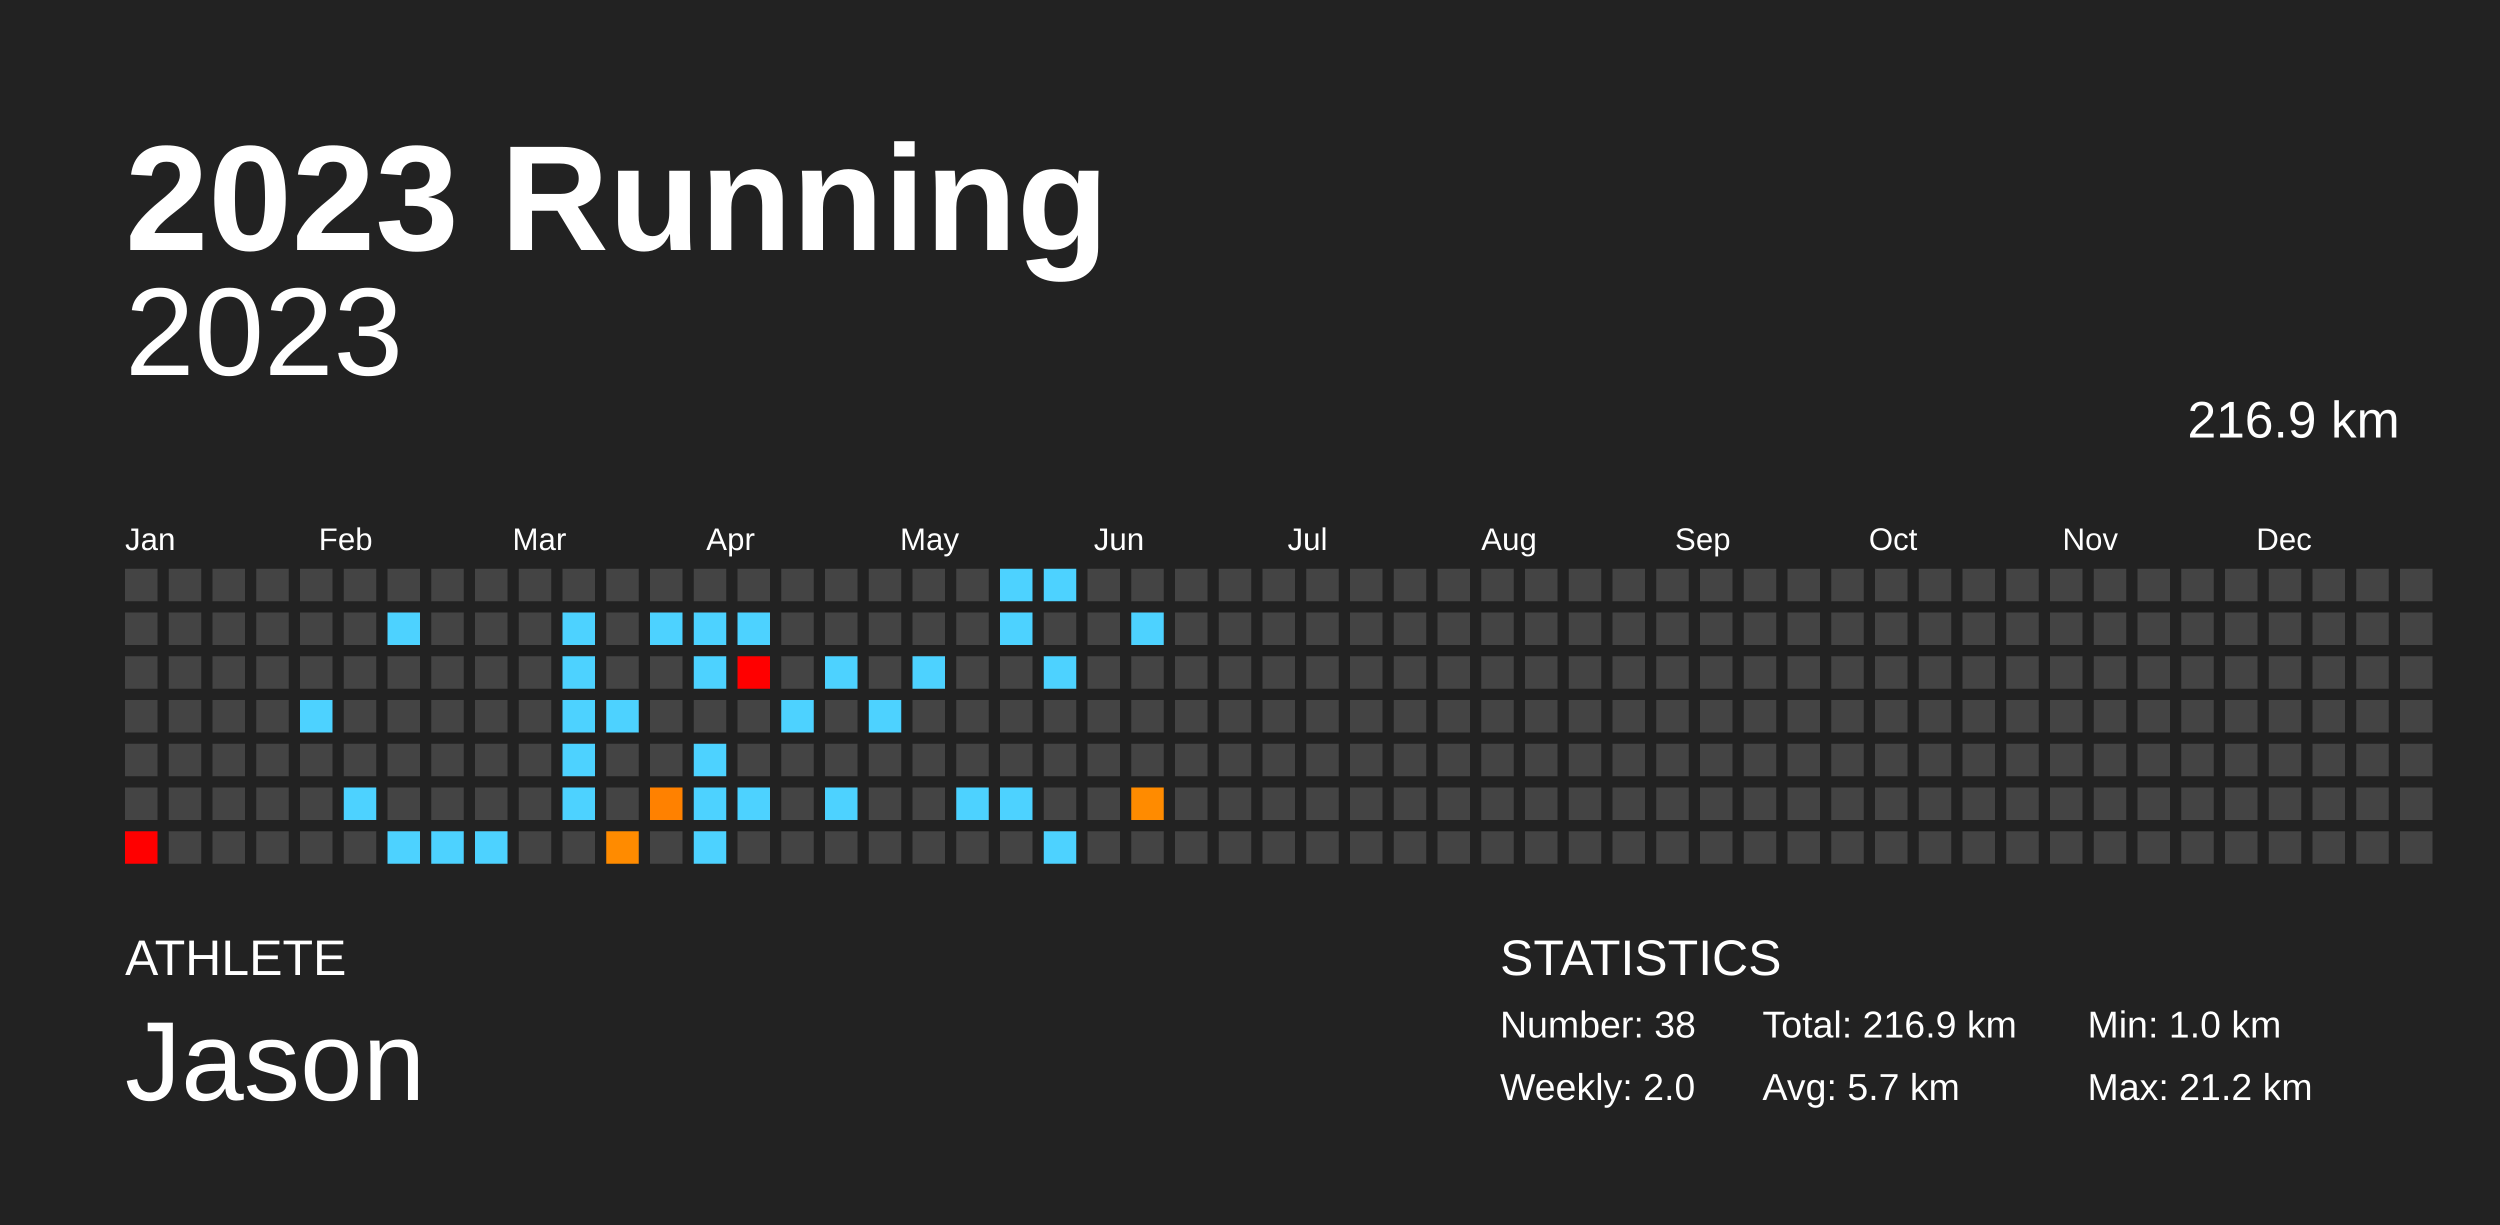
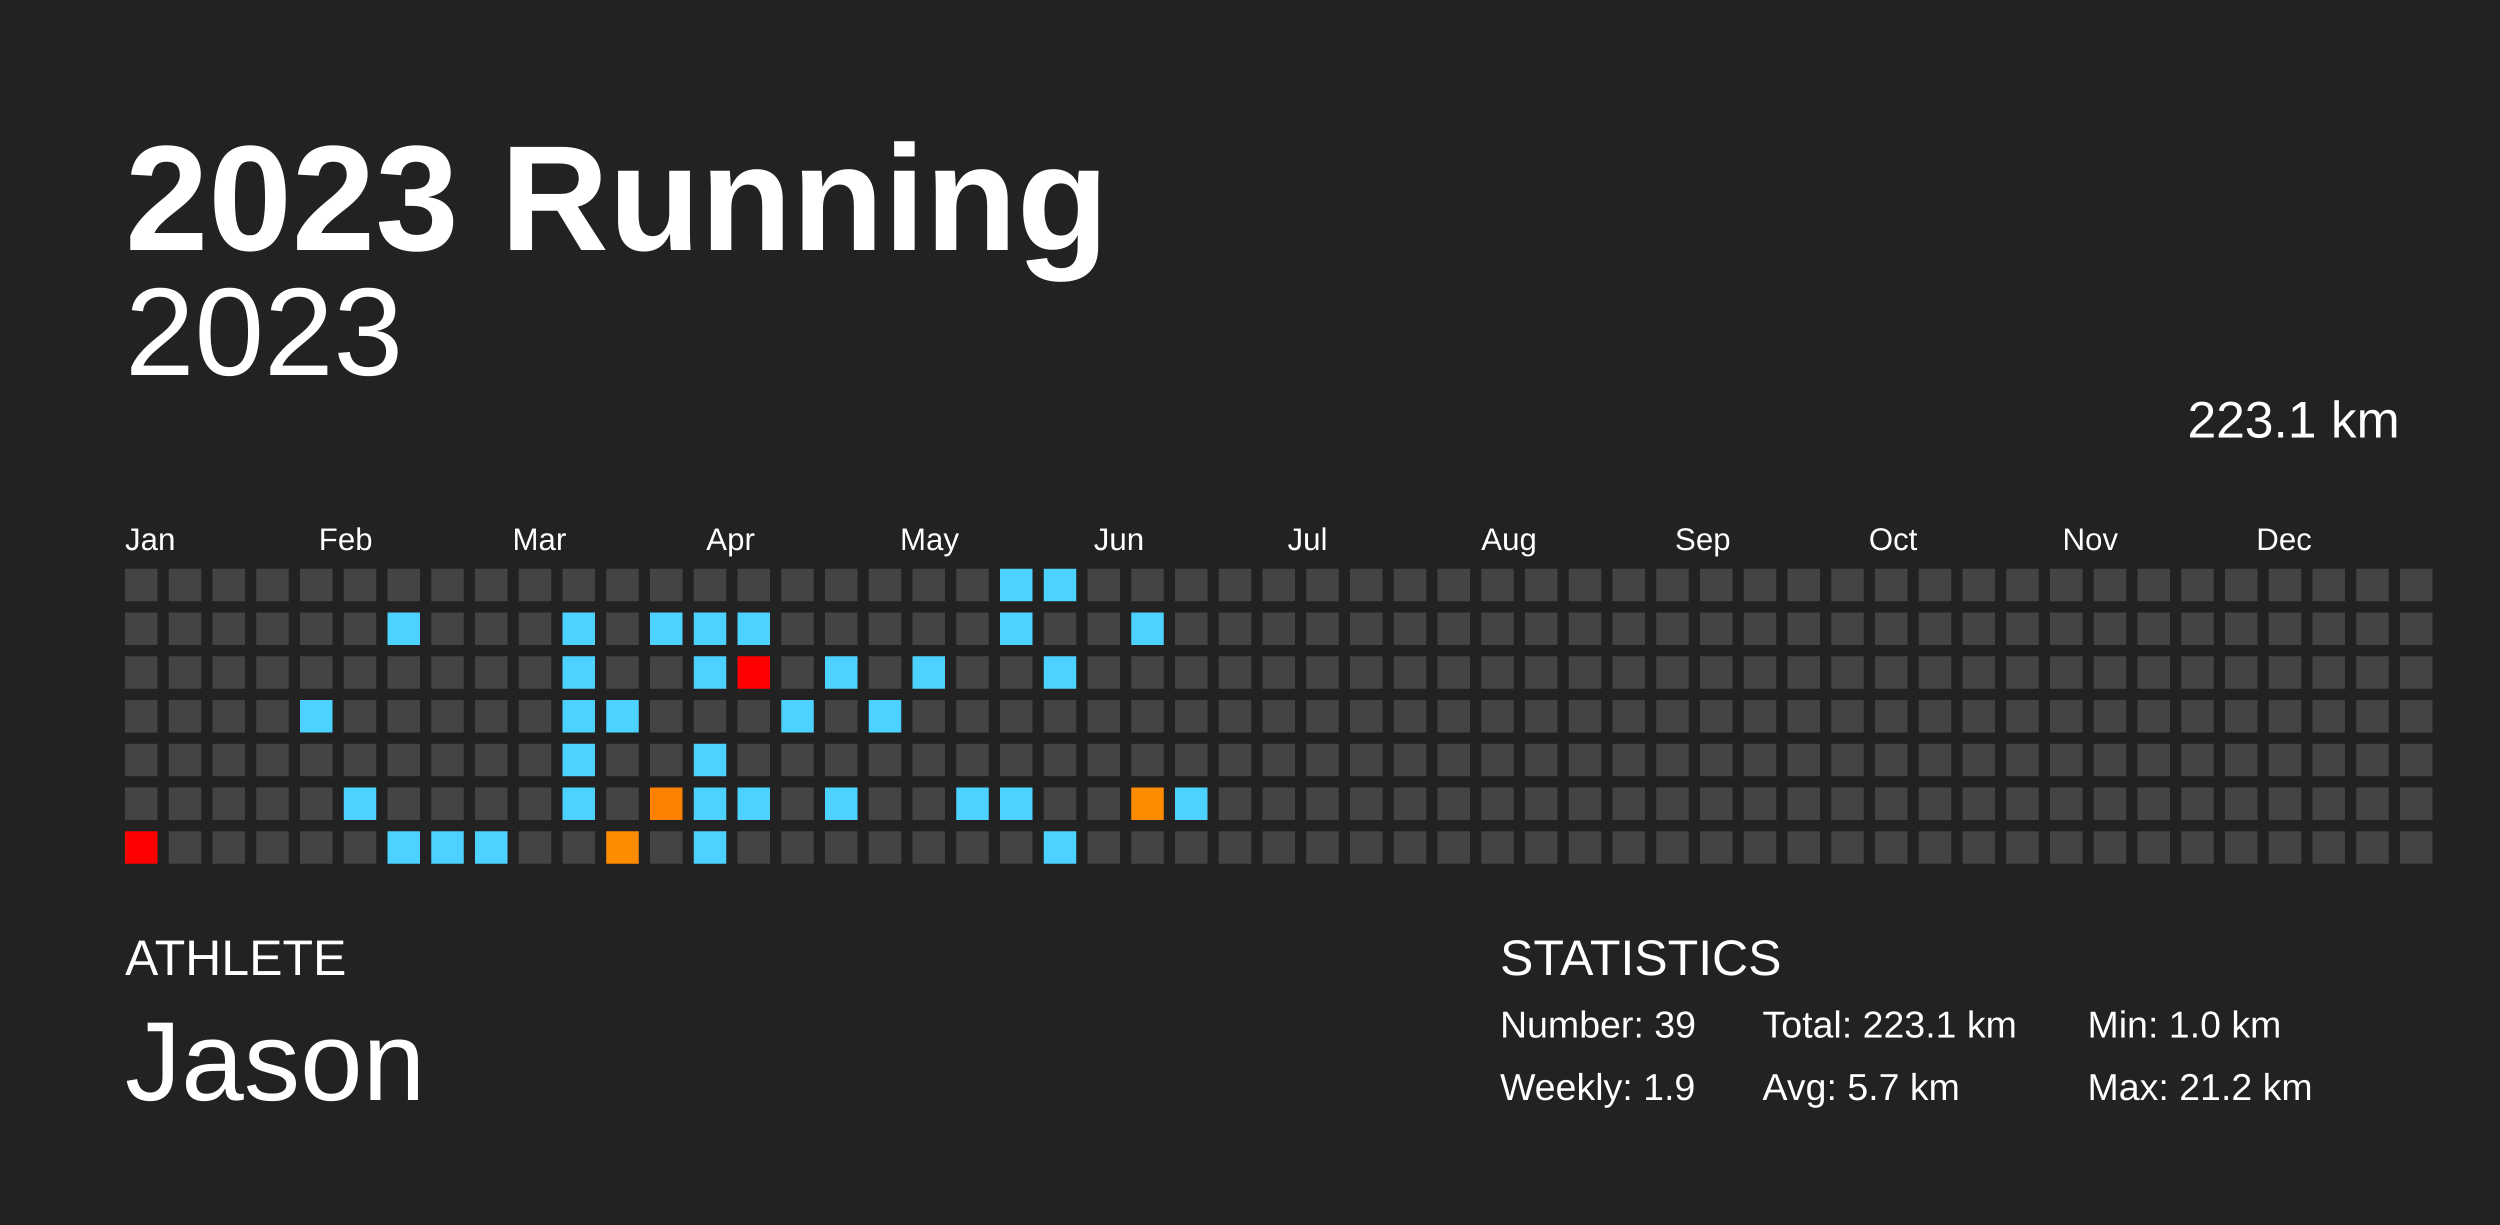
<svg xmlns="http://www.w3.org/2000/svg" baseProfile="full" height="98mm" version="1.1" viewBox="0,0,200,98" width="200mm">
  <defs />
  <rect fill="#222222" height="98" width="200" x="0" y="0" />
  <text fill="#FFFFFF" style="font-size:12px; font-family:Arial; font-weight:bold;" x="10" y="20">2023 Running</text>
  <text fill="#FFFFFF" style="font-size:4px; font-family:Arial" x="10" y="78">ATHLETE</text>
  <text fill="#FFFFFF" style="font-size:9px; font-family:Arial" x="10" y="88">Jason</text>
  <text fill="#FFFFFF" style="font-size:4px; font-family:Arial" x="120" y="78">STATISTICS</text>
-   <text fill="#FFFFFF" style="font-size:3px; font-family:Arial" x="120" y="83">Number: 38</text>
-   <text fill="#FFFFFF" style="font-size:3px; font-family:Arial" x="120" y="88">Weekly: 2.0</text>
-   <text fill="#FFFFFF" style="font-size:3px; font-family:Arial" x="141" y="83">Total: 216.9 km</text>
+   <text fill="#FFFFFF" style="font-size:3px; font-family:Arial" x="120" y="83">Number: 39</text>
+   <text fill="#FFFFFF" style="font-size:3px; font-family:Arial" x="120" y="88">Weekly: 1.9</text>
+   <text fill="#FFFFFF" style="font-size:3px; font-family:Arial" x="141" y="83">Total: 223.1 km</text>
  <text fill="#FFFFFF" style="font-size:3px; font-family:Arial" x="141" y="88">Avg: 5.7 km</text>
  <text fill="#FFFFFF" style="font-size:3px; font-family:Arial" x="167" y="83">Min: 1.0 km</text>
  <text fill="#FFFFFF" style="font-size:3px; font-family:Arial" x="167" y="88">Max: 21.2 km</text>
  <text alignment-baseline="hanging" fill="#FFFFFF" style="font-size:10.0px; font-family:Arial;" x="10" y="30">2023</text>
-   <text alignment-baseline="hanging" fill="#FFFFFF" style="font-size:4.125px; font-family:Arial;" x="175" y="35">216.9 km</text>
+   <text alignment-baseline="hanging" fill="#FFFFFF" style="font-size:4.125px; font-family:Arial;" x="175" y="35">223.1 km</text>
  <text fill="#FFFFFF" style="font-size:2.5px; font-family:Arial" x="10.0" y="44">Jan</text>
  <text fill="#FFFFFF" style="font-size:2.5px; font-family:Arial" x="25.5" y="44">Feb</text>
  <text fill="#FFFFFF" style="font-size:2.5px; font-family:Arial" x="41.0" y="44">Mar</text>
  <text fill="#FFFFFF" style="font-size:2.5px; font-family:Arial" x="56.5" y="44">Apr</text>
  <text fill="#FFFFFF" style="font-size:2.5px; font-family:Arial" x="72.0" y="44">May</text>
  <text fill="#FFFFFF" style="font-size:2.5px; font-family:Arial" x="87.5" y="44">Jun</text>
  <text fill="#FFFFFF" style="font-size:2.5px; font-family:Arial" x="103.0" y="44">Jul</text>
  <text fill="#FFFFFF" style="font-size:2.5px; font-family:Arial" x="118.5" y="44">Aug</text>
  <text fill="#FFFFFF" style="font-size:2.5px; font-family:Arial" x="134.0" y="44">Sep</text>
  <text fill="#FFFFFF" style="font-size:2.5px; font-family:Arial" x="149.5" y="44">Oct</text>
  <text fill="#FFFFFF" style="font-size:2.5px; font-family:Arial" x="165.0" y="44">Nov</text>
  <text fill="#FFFFFF" style="font-size:2.5px; font-family:Arial" x="180.5" y="44">Dec</text>
  <rect fill="#444444" height="2.6" width="2.6" x="10.0" y="45.5" />
  <rect fill="#444444" height="2.6" width="2.6" x="10.0" y="49.0" />
  <rect fill="#444444" height="2.6" width="2.6" x="10.0" y="52.5" />
  <rect fill="#444444" height="2.6" width="2.6" x="10.0" y="56.0" />
  <rect fill="#444444" height="2.6" width="2.6" x="10.0" y="59.5" />
  <rect fill="#444444" height="2.6" width="2.6" x="10.0" y="63.0" />
  <rect fill="red" height="2.6" width="2.6" x="10.0" y="66.5" />
  <rect fill="#444444" height="2.6" width="2.6" x="13.5" y="45.5" />
  <rect fill="#444444" height="2.6" width="2.6" x="13.5" y="49.0" />
  <rect fill="#444444" height="2.6" width="2.6" x="13.5" y="52.5" />
  <rect fill="#444444" height="2.6" width="2.6" x="13.5" y="56.0" />
  <rect fill="#444444" height="2.6" width="2.6" x="13.5" y="59.5" />
  <rect fill="#444444" height="2.6" width="2.6" x="13.5" y="63.0" />
  <rect fill="#444444" height="2.6" width="2.6" x="13.5" y="66.5" />
  <rect fill="#444444" height="2.6" width="2.6" x="17.0" y="45.5" />
  <rect fill="#444444" height="2.6" width="2.6" x="17.0" y="49.0" />
  <rect fill="#444444" height="2.6" width="2.6" x="17.0" y="52.5" />
  <rect fill="#444444" height="2.6" width="2.6" x="17.0" y="56.0" />
  <rect fill="#444444" height="2.6" width="2.6" x="17.0" y="59.5" />
  <rect fill="#444444" height="2.6" width="2.6" x="17.0" y="63.0" />
  <rect fill="#444444" height="2.6" width="2.6" x="17.0" y="66.5" />
  <rect fill="#444444" height="2.6" width="2.6" x="20.5" y="45.5" />
  <rect fill="#444444" height="2.6" width="2.6" x="20.5" y="49.0" />
  <rect fill="#444444" height="2.6" width="2.6" x="20.5" y="52.5" />
  <rect fill="#444444" height="2.6" width="2.6" x="20.5" y="56.0" />
  <rect fill="#444444" height="2.6" width="2.6" x="20.5" y="59.5" />
  <rect fill="#444444" height="2.6" width="2.6" x="20.5" y="63.0" />
  <rect fill="#444444" height="2.6" width="2.6" x="20.5" y="66.5" />
  <rect fill="#444444" height="2.6" width="2.6" x="24.0" y="45.5" />
  <rect fill="#444444" height="2.6" width="2.6" x="24.0" y="49.0" />
  <rect fill="#444444" height="2.6" width="2.6" x="24.0" y="52.5" />
  <rect fill="#4dd2ff" height="2.6" width="2.6" x="24.0" y="56.0" />
  <rect fill="#444444" height="2.6" width="2.6" x="24.0" y="59.5" />
  <rect fill="#444444" height="2.6" width="2.6" x="24.0" y="63.0" />
  <rect fill="#444444" height="2.6" width="2.6" x="24.0" y="66.5" />
  <rect fill="#444444" height="2.6" width="2.6" x="27.5" y="45.5" />
  <rect fill="#444444" height="2.6" width="2.6" x="27.5" y="49.0" />
  <rect fill="#444444" height="2.6" width="2.6" x="27.5" y="52.5" />
  <rect fill="#444444" height="2.6" width="2.6" x="27.5" y="56.0" />
  <rect fill="#444444" height="2.6" width="2.6" x="27.5" y="59.5" />
  <rect fill="#4dd2ff" height="2.6" width="2.6" x="27.5" y="63.0" />
  <rect fill="#444444" height="2.6" width="2.6" x="27.5" y="66.5" />
  <rect fill="#444444" height="2.6" width="2.6" x="31.0" y="45.5" />
  <rect fill="#4dd2ff" height="2.6" width="2.6" x="31.0" y="49.0" />
  <rect fill="#444444" height="2.6" width="2.6" x="31.0" y="52.5" />
  <rect fill="#444444" height="2.6" width="2.6" x="31.0" y="56.0" />
  <rect fill="#444444" height="2.6" width="2.6" x="31.0" y="59.5" />
  <rect fill="#444444" height="2.6" width="2.6" x="31.0" y="63.0" />
  <rect fill="#4dd2ff" height="2.6" width="2.6" x="31.0" y="66.5" />
  <rect fill="#444444" height="2.6" width="2.6" x="34.5" y="45.5" />
  <rect fill="#444444" height="2.6" width="2.6" x="34.5" y="49.0" />
  <rect fill="#444444" height="2.6" width="2.6" x="34.5" y="52.5" />
  <rect fill="#444444" height="2.6" width="2.6" x="34.5" y="56.0" />
  <rect fill="#444444" height="2.6" width="2.6" x="34.5" y="59.5" />
  <rect fill="#444444" height="2.6" width="2.6" x="34.5" y="63.0" />
  <rect fill="#4dd2ff" height="2.6" width="2.6" x="34.5" y="66.5" />
  <rect fill="#444444" height="2.6" width="2.6" x="38.0" y="45.5" />
  <rect fill="#444444" height="2.6" width="2.6" x="38.0" y="49.0" />
  <rect fill="#444444" height="2.6" width="2.6" x="38.0" y="52.5" />
  <rect fill="#444444" height="2.6" width="2.6" x="38.0" y="56.0" />
  <rect fill="#444444" height="2.6" width="2.6" x="38.0" y="59.5" />
  <rect fill="#444444" height="2.6" width="2.6" x="38.0" y="63.0" />
  <rect fill="#4dd2ff" height="2.6" width="2.6" x="38.0" y="66.5" />
  <rect fill="#444444" height="2.6" width="2.6" x="41.5" y="45.5" />
  <rect fill="#444444" height="2.6" width="2.6" x="41.5" y="49.0" />
  <rect fill="#444444" height="2.6" width="2.6" x="41.5" y="52.5" />
  <rect fill="#444444" height="2.6" width="2.6" x="41.5" y="56.0" />
  <rect fill="#444444" height="2.6" width="2.6" x="41.5" y="59.5" />
  <rect fill="#444444" height="2.6" width="2.6" x="41.5" y="63.0" />
  <rect fill="#444444" height="2.6" width="2.6" x="41.5" y="66.5" />
  <rect fill="#444444" height="2.6" width="2.6" x="45.0" y="45.5" />
  <rect fill="#4dd2ff" height="2.6" width="2.6" x="45.0" y="49.0" />
  <rect fill="#4dd2ff" height="2.6" width="2.6" x="45.0" y="52.5" />
  <rect fill="#4dd2ff" height="2.6" width="2.6" x="45.0" y="56.0" />
  <rect fill="#4dd2ff" height="2.6" width="2.6" x="45.0" y="59.5" />
  <rect fill="#4dd2ff" height="2.6" width="2.6" x="45.0" y="63.0" />
  <rect fill="#444444" height="2.6" width="2.6" x="45.0" y="66.5" />
  <rect fill="#444444" height="2.6" width="2.6" x="48.5" y="45.5" />
  <rect fill="#444444" height="2.6" width="2.6" x="48.5" y="49.0" />
  <rect fill="#444444" height="2.6" width="2.6" x="48.5" y="52.5" />
  <rect fill="#4dd2ff" height="2.6" width="2.6" x="48.5" y="56.0" />
  <rect fill="#444444" height="2.6" width="2.6" x="48.5" y="59.5" />
  <rect fill="#444444" height="2.6" width="2.6" x="48.5" y="63.0" />
  <rect fill="#ff8b00" height="2.6" width="2.6" x="48.5" y="66.5" />
  <rect fill="#444444" height="2.6" width="2.6" x="52.0" y="45.5" />
  <rect fill="#4dd2ff" height="2.6" width="2.6" x="52.0" y="49.0" />
  <rect fill="#444444" height="2.6" width="2.6" x="52.0" y="52.5" />
  <rect fill="#444444" height="2.6" width="2.6" x="52.0" y="56.0" />
  <rect fill="#444444" height="2.6" width="2.6" x="52.0" y="59.5" />
  <rect fill="#ff8100" height="2.6" width="2.6" x="52.0" y="63.0" />
  <rect fill="#444444" height="2.6" width="2.6" x="52.0" y="66.5" />
  <rect fill="#444444" height="2.6" width="2.6" x="55.5" y="45.5" />
  <rect fill="#4dd2ff" height="2.6" width="2.6" x="55.5" y="49.0" />
  <rect fill="#4dd2ff" height="2.6" width="2.6" x="55.5" y="52.5" />
  <rect fill="#444444" height="2.6" width="2.6" x="55.5" y="56.0" />
  <rect fill="#4dd2ff" height="2.6" width="2.6" x="55.5" y="59.5" />
  <rect fill="#4dd2ff" height="2.6" width="2.6" x="55.5" y="63.0" />
  <rect fill="#4dd2ff" height="2.6" width="2.6" x="55.5" y="66.5" />
  <rect fill="#444444" height="2.6" width="2.6" x="59.0" y="45.5" />
  <rect fill="#4dd2ff" height="2.6" width="2.6" x="59.0" y="49.0" />
  <rect fill="red" height="2.6" width="2.6" x="59.0" y="52.5" />
  <rect fill="#444444" height="2.6" width="2.6" x="59.0" y="56.0" />
  <rect fill="#444444" height="2.6" width="2.6" x="59.0" y="59.5" />
  <rect fill="#4dd2ff" height="2.6" width="2.6" x="59.0" y="63.0" />
  <rect fill="#444444" height="2.6" width="2.6" x="59.0" y="66.5" />
  <rect fill="#444444" height="2.6" width="2.6" x="62.5" y="45.5" />
  <rect fill="#444444" height="2.6" width="2.6" x="62.5" y="49.0" />
  <rect fill="#444444" height="2.6" width="2.6" x="62.5" y="52.5" />
  <rect fill="#4dd2ff" height="2.6" width="2.6" x="62.5" y="56.0" />
  <rect fill="#444444" height="2.6" width="2.6" x="62.5" y="59.5" />
  <rect fill="#444444" height="2.6" width="2.6" x="62.5" y="63.0" />
  <rect fill="#444444" height="2.6" width="2.6" x="62.5" y="66.5" />
  <rect fill="#444444" height="2.6" width="2.6" x="66.0" y="45.5" />
  <rect fill="#444444" height="2.6" width="2.6" x="66.0" y="49.0" />
  <rect fill="#4dd2ff" height="2.6" width="2.6" x="66.0" y="52.5" />
  <rect fill="#444444" height="2.6" width="2.6" x="66.0" y="56.0" />
  <rect fill="#444444" height="2.6" width="2.6" x="66.0" y="59.5" />
  <rect fill="#4dd2ff" height="2.6" width="2.6" x="66.0" y="63.0" />
  <rect fill="#444444" height="2.6" width="2.6" x="66.0" y="66.5" />
  <rect fill="#444444" height="2.6" width="2.6" x="69.5" y="45.5" />
  <rect fill="#444444" height="2.6" width="2.6" x="69.5" y="49.0" />
  <rect fill="#444444" height="2.6" width="2.6" x="69.5" y="52.5" />
  <rect fill="#4dd2ff" height="2.6" width="2.6" x="69.5" y="56.0" />
  <rect fill="#444444" height="2.6" width="2.6" x="69.5" y="59.5" />
  <rect fill="#444444" height="2.6" width="2.6" x="69.5" y="63.0" />
  <rect fill="#444444" height="2.6" width="2.6" x="69.5" y="66.5" />
  <rect fill="#444444" height="2.6" width="2.6" x="73.0" y="45.5" />
  <rect fill="#444444" height="2.6" width="2.6" x="73.0" y="49.0" />
  <rect fill="#4dd2ff" height="2.6" width="2.6" x="73.0" y="52.5" />
  <rect fill="#444444" height="2.6" width="2.6" x="73.0" y="56.0" />
  <rect fill="#444444" height="2.6" width="2.6" x="73.0" y="59.5" />
  <rect fill="#444444" height="2.6" width="2.6" x="73.0" y="63.0" />
  <rect fill="#444444" height="2.6" width="2.6" x="73.0" y="66.5" />
  <rect fill="#444444" height="2.6" width="2.6" x="76.5" y="45.5" />
  <rect fill="#444444" height="2.6" width="2.6" x="76.5" y="49.0" />
  <rect fill="#444444" height="2.6" width="2.6" x="76.5" y="52.5" />
  <rect fill="#444444" height="2.6" width="2.6" x="76.5" y="56.0" />
  <rect fill="#444444" height="2.6" width="2.6" x="76.5" y="59.5" />
  <rect fill="#4dd2ff" height="2.6" width="2.6" x="76.5" y="63.0" />
  <rect fill="#444444" height="2.6" width="2.6" x="76.5" y="66.5" />
  <rect fill="#4dd2ff" height="2.6" width="2.6" x="80.0" y="45.5" />
  <rect fill="#4dd2ff" height="2.6" width="2.6" x="80.0" y="49.0" />
  <rect fill="#444444" height="2.6" width="2.6" x="80.0" y="52.5" />
  <rect fill="#444444" height="2.6" width="2.6" x="80.0" y="56.0" />
  <rect fill="#444444" height="2.6" width="2.6" x="80.0" y="59.5" />
  <rect fill="#4dd2ff" height="2.6" width="2.6" x="80.0" y="63.0" />
  <rect fill="#444444" height="2.6" width="2.6" x="80.0" y="66.5" />
  <rect fill="#4dd2ff" height="2.6" width="2.6" x="83.5" y="45.5" />
  <rect fill="#444444" height="2.6" width="2.6" x="83.5" y="49.0" />
  <rect fill="#4dd2ff" height="2.6" width="2.6" x="83.5" y="52.5" />
  <rect fill="#444444" height="2.6" width="2.6" x="83.5" y="56.0" />
  <rect fill="#444444" height="2.6" width="2.6" x="83.5" y="59.5" />
  <rect fill="#444444" height="2.6" width="2.6" x="83.5" y="63.0" />
  <rect fill="#4dd2ff" height="2.6" width="2.6" x="83.5" y="66.5" />
  <rect fill="#444444" height="2.6" width="2.6" x="87.0" y="45.5" />
  <rect fill="#444444" height="2.6" width="2.6" x="87.0" y="49.0" />
  <rect fill="#444444" height="2.6" width="2.6" x="87.0" y="52.5" />
  <rect fill="#444444" height="2.6" width="2.6" x="87.0" y="56.0" />
  <rect fill="#444444" height="2.6" width="2.6" x="87.0" y="59.5" />
  <rect fill="#444444" height="2.6" width="2.6" x="87.0" y="63.0" />
  <rect fill="#444444" height="2.6" width="2.6" x="87.0" y="66.5" />
  <rect fill="#444444" height="2.6" width="2.6" x="90.5" y="45.5" />
  <rect fill="#4dd2ff" height="2.6" width="2.6" x="90.5" y="49.0" />
  <rect fill="#444444" height="2.6" width="2.6" x="90.5" y="52.5" />
  <rect fill="#444444" height="2.6" width="2.6" x="90.5" y="56.0" />
  <rect fill="#444444" height="2.6" width="2.6" x="90.5" y="59.5" />
  <rect fill="#ff8b00" height="2.6" width="2.6" x="90.5" y="63.0" />
  <rect fill="#444444" height="2.6" width="2.6" x="90.5" y="66.5" />
  <rect fill="#444444" height="2.6" width="2.6" x="94.0" y="45.5" />
  <rect fill="#444444" height="2.6" width="2.6" x="94.0" y="49.0" />
  <rect fill="#444444" height="2.6" width="2.6" x="94.0" y="52.5" />
  <rect fill="#444444" height="2.6" width="2.6" x="94.0" y="56.0" />
  <rect fill="#444444" height="2.6" width="2.6" x="94.0" y="59.5" />
-   <rect fill="#444444" height="2.6" width="2.6" x="94.0" y="63.0" />
+   <rect fill="#4dd2ff" height="2.6" width="2.6" x="94.0" y="63.0" />
  <rect fill="#444444" height="2.6" width="2.6" x="94.0" y="66.5" />
  <rect fill="#444444" height="2.6" width="2.6" x="97.5" y="45.5" />
  <rect fill="#444444" height="2.6" width="2.6" x="97.5" y="49.0" />
  <rect fill="#444444" height="2.6" width="2.6" x="97.5" y="52.5" />
  <rect fill="#444444" height="2.6" width="2.6" x="97.5" y="56.0" />
  <rect fill="#444444" height="2.6" width="2.6" x="97.5" y="59.5" />
  <rect fill="#444444" height="2.6" width="2.6" x="97.5" y="63.0" />
  <rect fill="#444444" height="2.6" width="2.6" x="97.5" y="66.5" />
  <rect fill="#444444" height="2.6" width="2.6" x="101.0" y="45.5" />
  <rect fill="#444444" height="2.6" width="2.6" x="101.0" y="49.0" />
  <rect fill="#444444" height="2.6" width="2.6" x="101.0" y="52.5" />
  <rect fill="#444444" height="2.6" width="2.6" x="101.0" y="56.0" />
  <rect fill="#444444" height="2.6" width="2.6" x="101.0" y="59.5" />
  <rect fill="#444444" height="2.6" width="2.6" x="101.0" y="63.0" />
  <rect fill="#444444" height="2.6" width="2.6" x="101.0" y="66.5" />
  <rect fill="#444444" height="2.6" width="2.6" x="104.5" y="45.5" />
  <rect fill="#444444" height="2.6" width="2.6" x="104.5" y="49.0" />
  <rect fill="#444444" height="2.6" width="2.6" x="104.5" y="52.5" />
  <rect fill="#444444" height="2.6" width="2.6" x="104.5" y="56.0" />
  <rect fill="#444444" height="2.6" width="2.6" x="104.5" y="59.5" />
  <rect fill="#444444" height="2.6" width="2.6" x="104.5" y="63.0" />
  <rect fill="#444444" height="2.6" width="2.6" x="104.5" y="66.5" />
  <rect fill="#444444" height="2.6" width="2.6" x="108.0" y="45.5" />
  <rect fill="#444444" height="2.6" width="2.6" x="108.0" y="49.0" />
  <rect fill="#444444" height="2.6" width="2.6" x="108.0" y="52.5" />
  <rect fill="#444444" height="2.6" width="2.6" x="108.0" y="56.0" />
  <rect fill="#444444" height="2.6" width="2.6" x="108.0" y="59.5" />
  <rect fill="#444444" height="2.6" width="2.6" x="108.0" y="63.0" />
  <rect fill="#444444" height="2.6" width="2.6" x="108.0" y="66.5" />
  <rect fill="#444444" height="2.6" width="2.6" x="111.5" y="45.5" />
  <rect fill="#444444" height="2.6" width="2.6" x="111.5" y="49.0" />
  <rect fill="#444444" height="2.6" width="2.6" x="111.5" y="52.5" />
  <rect fill="#444444" height="2.6" width="2.6" x="111.5" y="56.0" />
  <rect fill="#444444" height="2.6" width="2.6" x="111.5" y="59.5" />
  <rect fill="#444444" height="2.6" width="2.6" x="111.5" y="63.0" />
  <rect fill="#444444" height="2.6" width="2.6" x="111.5" y="66.5" />
  <rect fill="#444444" height="2.6" width="2.6" x="115.0" y="45.5" />
  <rect fill="#444444" height="2.6" width="2.6" x="115.0" y="49.0" />
  <rect fill="#444444" height="2.6" width="2.6" x="115.0" y="52.5" />
  <rect fill="#444444" height="2.6" width="2.6" x="115.0" y="56.0" />
  <rect fill="#444444" height="2.6" width="2.6" x="115.0" y="59.5" />
  <rect fill="#444444" height="2.6" width="2.6" x="115.0" y="63.0" />
  <rect fill="#444444" height="2.6" width="2.6" x="115.0" y="66.5" />
  <rect fill="#444444" height="2.6" width="2.6" x="118.5" y="45.5" />
  <rect fill="#444444" height="2.6" width="2.6" x="118.5" y="49.0" />
  <rect fill="#444444" height="2.6" width="2.6" x="118.5" y="52.5" />
  <rect fill="#444444" height="2.6" width="2.6" x="118.5" y="56.0" />
  <rect fill="#444444" height="2.6" width="2.6" x="118.5" y="59.5" />
  <rect fill="#444444" height="2.6" width="2.6" x="118.5" y="63.0" />
  <rect fill="#444444" height="2.6" width="2.6" x="118.5" y="66.5" />
  <rect fill="#444444" height="2.6" width="2.6" x="122.0" y="45.5" />
  <rect fill="#444444" height="2.6" width="2.6" x="122.0" y="49.0" />
  <rect fill="#444444" height="2.6" width="2.6" x="122.0" y="52.5" />
  <rect fill="#444444" height="2.6" width="2.6" x="122.0" y="56.0" />
  <rect fill="#444444" height="2.6" width="2.6" x="122.0" y="59.5" />
  <rect fill="#444444" height="2.6" width="2.6" x="122.0" y="63.0" />
  <rect fill="#444444" height="2.6" width="2.6" x="122.0" y="66.5" />
  <rect fill="#444444" height="2.6" width="2.6" x="125.5" y="45.5" />
  <rect fill="#444444" height="2.6" width="2.6" x="125.5" y="49.0" />
  <rect fill="#444444" height="2.6" width="2.6" x="125.5" y="52.5" />
  <rect fill="#444444" height="2.6" width="2.6" x="125.5" y="56.0" />
  <rect fill="#444444" height="2.6" width="2.6" x="125.5" y="59.5" />
  <rect fill="#444444" height="2.6" width="2.6" x="125.5" y="63.0" />
  <rect fill="#444444" height="2.6" width="2.6" x="125.5" y="66.5" />
  <rect fill="#444444" height="2.6" width="2.6" x="129.0" y="45.5" />
  <rect fill="#444444" height="2.6" width="2.6" x="129.0" y="49.0" />
  <rect fill="#444444" height="2.6" width="2.6" x="129.0" y="52.5" />
  <rect fill="#444444" height="2.6" width="2.6" x="129.0" y="56.0" />
  <rect fill="#444444" height="2.6" width="2.6" x="129.0" y="59.5" />
  <rect fill="#444444" height="2.6" width="2.6" x="129.0" y="63.0" />
  <rect fill="#444444" height="2.6" width="2.6" x="129.0" y="66.5" />
  <rect fill="#444444" height="2.6" width="2.6" x="132.5" y="45.5" />
  <rect fill="#444444" height="2.6" width="2.6" x="132.5" y="49.0" />
  <rect fill="#444444" height="2.6" width="2.6" x="132.5" y="52.5" />
  <rect fill="#444444" height="2.6" width="2.6" x="132.5" y="56.0" />
  <rect fill="#444444" height="2.6" width="2.6" x="132.5" y="59.5" />
  <rect fill="#444444" height="2.6" width="2.6" x="132.5" y="63.0" />
  <rect fill="#444444" height="2.6" width="2.6" x="132.5" y="66.5" />
  <rect fill="#444444" height="2.6" width="2.6" x="136.0" y="45.5" />
  <rect fill="#444444" height="2.6" width="2.6" x="136.0" y="49.0" />
  <rect fill="#444444" height="2.6" width="2.6" x="136.0" y="52.5" />
  <rect fill="#444444" height="2.6" width="2.6" x="136.0" y="56.0" />
  <rect fill="#444444" height="2.6" width="2.6" x="136.0" y="59.5" />
  <rect fill="#444444" height="2.6" width="2.6" x="136.0" y="63.0" />
  <rect fill="#444444" height="2.6" width="2.6" x="136.0" y="66.5" />
  <rect fill="#444444" height="2.6" width="2.6" x="139.5" y="45.5" />
  <rect fill="#444444" height="2.6" width="2.6" x="139.5" y="49.0" />
  <rect fill="#444444" height="2.6" width="2.6" x="139.5" y="52.5" />
  <rect fill="#444444" height="2.6" width="2.6" x="139.5" y="56.0" />
  <rect fill="#444444" height="2.6" width="2.6" x="139.5" y="59.5" />
  <rect fill="#444444" height="2.6" width="2.6" x="139.5" y="63.0" />
  <rect fill="#444444" height="2.6" width="2.6" x="139.5" y="66.5" />
  <rect fill="#444444" height="2.6" width="2.6" x="143.0" y="45.5" />
  <rect fill="#444444" height="2.6" width="2.6" x="143.0" y="49.0" />
  <rect fill="#444444" height="2.6" width="2.6" x="143.0" y="52.5" />
  <rect fill="#444444" height="2.6" width="2.6" x="143.0" y="56.0" />
  <rect fill="#444444" height="2.6" width="2.6" x="143.0" y="59.5" />
  <rect fill="#444444" height="2.6" width="2.6" x="143.0" y="63.0" />
  <rect fill="#444444" height="2.6" width="2.6" x="143.0" y="66.5" />
  <rect fill="#444444" height="2.6" width="2.6" x="146.5" y="45.5" />
  <rect fill="#444444" height="2.6" width="2.6" x="146.5" y="49.0" />
  <rect fill="#444444" height="2.6" width="2.6" x="146.5" y="52.5" />
  <rect fill="#444444" height="2.6" width="2.6" x="146.5" y="56.0" />
  <rect fill="#444444" height="2.6" width="2.6" x="146.5" y="59.5" />
  <rect fill="#444444" height="2.6" width="2.6" x="146.5" y="63.0" />
  <rect fill="#444444" height="2.6" width="2.6" x="146.5" y="66.5" />
  <rect fill="#444444" height="2.6" width="2.6" x="150.0" y="45.5" />
  <rect fill="#444444" height="2.6" width="2.6" x="150.0" y="49.0" />
  <rect fill="#444444" height="2.6" width="2.6" x="150.0" y="52.5" />
  <rect fill="#444444" height="2.6" width="2.6" x="150.0" y="56.0" />
  <rect fill="#444444" height="2.6" width="2.6" x="150.0" y="59.5" />
  <rect fill="#444444" height="2.6" width="2.6" x="150.0" y="63.0" />
  <rect fill="#444444" height="2.6" width="2.6" x="150.0" y="66.5" />
  <rect fill="#444444" height="2.6" width="2.6" x="153.5" y="45.5" />
  <rect fill="#444444" height="2.6" width="2.6" x="153.5" y="49.0" />
  <rect fill="#444444" height="2.6" width="2.6" x="153.5" y="52.5" />
  <rect fill="#444444" height="2.6" width="2.6" x="153.5" y="56.0" />
  <rect fill="#444444" height="2.6" width="2.6" x="153.5" y="59.5" />
  <rect fill="#444444" height="2.6" width="2.6" x="153.5" y="63.0" />
  <rect fill="#444444" height="2.6" width="2.6" x="153.5" y="66.5" />
  <rect fill="#444444" height="2.6" width="2.6" x="157.0" y="45.5" />
  <rect fill="#444444" height="2.6" width="2.6" x="157.0" y="49.0" />
  <rect fill="#444444" height="2.6" width="2.6" x="157.0" y="52.5" />
  <rect fill="#444444" height="2.6" width="2.6" x="157.0" y="56.0" />
  <rect fill="#444444" height="2.6" width="2.6" x="157.0" y="59.5" />
  <rect fill="#444444" height="2.6" width="2.6" x="157.0" y="63.0" />
  <rect fill="#444444" height="2.6" width="2.6" x="157.0" y="66.5" />
  <rect fill="#444444" height="2.6" width="2.6" x="160.5" y="45.5" />
  <rect fill="#444444" height="2.6" width="2.6" x="160.5" y="49.0" />
  <rect fill="#444444" height="2.6" width="2.6" x="160.5" y="52.5" />
  <rect fill="#444444" height="2.6" width="2.6" x="160.5" y="56.0" />
  <rect fill="#444444" height="2.6" width="2.6" x="160.5" y="59.5" />
  <rect fill="#444444" height="2.6" width="2.6" x="160.5" y="63.0" />
  <rect fill="#444444" height="2.6" width="2.6" x="160.5" y="66.5" />
  <rect fill="#444444" height="2.6" width="2.6" x="164.0" y="45.5" />
  <rect fill="#444444" height="2.6" width="2.6" x="164.0" y="49.0" />
  <rect fill="#444444" height="2.6" width="2.6" x="164.0" y="52.5" />
  <rect fill="#444444" height="2.6" width="2.6" x="164.0" y="56.0" />
  <rect fill="#444444" height="2.6" width="2.6" x="164.0" y="59.5" />
  <rect fill="#444444" height="2.6" width="2.6" x="164.0" y="63.0" />
  <rect fill="#444444" height="2.6" width="2.6" x="164.0" y="66.5" />
  <rect fill="#444444" height="2.6" width="2.6" x="167.5" y="45.5" />
  <rect fill="#444444" height="2.6" width="2.6" x="167.5" y="49.0" />
  <rect fill="#444444" height="2.6" width="2.6" x="167.5" y="52.5" />
  <rect fill="#444444" height="2.6" width="2.6" x="167.5" y="56.0" />
  <rect fill="#444444" height="2.6" width="2.6" x="167.5" y="59.5" />
  <rect fill="#444444" height="2.6" width="2.6" x="167.5" y="63.0" />
  <rect fill="#444444" height="2.6" width="2.6" x="167.5" y="66.5" />
  <rect fill="#444444" height="2.6" width="2.6" x="171.0" y="45.5" />
  <rect fill="#444444" height="2.6" width="2.6" x="171.0" y="49.0" />
  <rect fill="#444444" height="2.6" width="2.6" x="171.0" y="52.5" />
  <rect fill="#444444" height="2.6" width="2.6" x="171.0" y="56.0" />
  <rect fill="#444444" height="2.6" width="2.6" x="171.0" y="59.5" />
  <rect fill="#444444" height="2.6" width="2.6" x="171.0" y="63.0" />
  <rect fill="#444444" height="2.6" width="2.6" x="171.0" y="66.5" />
  <rect fill="#444444" height="2.6" width="2.6" x="174.5" y="45.5" />
  <rect fill="#444444" height="2.6" width="2.6" x="174.5" y="49.0" />
  <rect fill="#444444" height="2.6" width="2.6" x="174.5" y="52.5" />
  <rect fill="#444444" height="2.6" width="2.6" x="174.5" y="56.0" />
  <rect fill="#444444" height="2.6" width="2.6" x="174.5" y="59.5" />
  <rect fill="#444444" height="2.6" width="2.6" x="174.5" y="63.0" />
  <rect fill="#444444" height="2.6" width="2.6" x="174.5" y="66.5" />
  <rect fill="#444444" height="2.6" width="2.6" x="178.0" y="45.5" />
  <rect fill="#444444" height="2.6" width="2.6" x="178.0" y="49.0" />
  <rect fill="#444444" height="2.6" width="2.6" x="178.0" y="52.5" />
  <rect fill="#444444" height="2.6" width="2.6" x="178.0" y="56.0" />
  <rect fill="#444444" height="2.6" width="2.6" x="178.0" y="59.5" />
  <rect fill="#444444" height="2.6" width="2.6" x="178.0" y="63.0" />
  <rect fill="#444444" height="2.6" width="2.6" x="178.0" y="66.5" />
  <rect fill="#444444" height="2.6" width="2.6" x="181.5" y="45.5" />
  <rect fill="#444444" height="2.6" width="2.6" x="181.5" y="49.0" />
  <rect fill="#444444" height="2.6" width="2.6" x="181.5" y="52.5" />
  <rect fill="#444444" height="2.6" width="2.6" x="181.5" y="56.0" />
  <rect fill="#444444" height="2.6" width="2.6" x="181.5" y="59.5" />
  <rect fill="#444444" height="2.6" width="2.6" x="181.5" y="63.0" />
  <rect fill="#444444" height="2.6" width="2.6" x="181.5" y="66.5" />
  <rect fill="#444444" height="2.6" width="2.6" x="185.0" y="45.5" />
  <rect fill="#444444" height="2.6" width="2.6" x="185.0" y="49.0" />
  <rect fill="#444444" height="2.6" width="2.6" x="185.0" y="52.5" />
  <rect fill="#444444" height="2.6" width="2.6" x="185.0" y="56.0" />
  <rect fill="#444444" height="2.6" width="2.6" x="185.0" y="59.5" />
  <rect fill="#444444" height="2.6" width="2.6" x="185.0" y="63.0" />
  <rect fill="#444444" height="2.6" width="2.6" x="185.0" y="66.5" />
  <rect fill="#444444" height="2.6" width="2.6" x="188.5" y="45.5" />
  <rect fill="#444444" height="2.6" width="2.6" x="188.5" y="49.0" />
  <rect fill="#444444" height="2.6" width="2.6" x="188.5" y="52.5" />
  <rect fill="#444444" height="2.6" width="2.6" x="188.5" y="56.0" />
  <rect fill="#444444" height="2.6" width="2.6" x="188.5" y="59.5" />
  <rect fill="#444444" height="2.6" width="2.6" x="188.5" y="63.0" />
  <rect fill="#444444" height="2.6" width="2.6" x="188.5" y="66.5" />
  <rect fill="#444444" height="2.6" width="2.6" x="192.0" y="45.5" />
  <rect fill="#444444" height="2.6" width="2.6" x="192.0" y="49.0" />
  <rect fill="#444444" height="2.6" width="2.6" x="192.0" y="52.5" />
  <rect fill="#444444" height="2.6" width="2.6" x="192.0" y="56.0" />
  <rect fill="#444444" height="2.6" width="2.6" x="192.0" y="59.5" />
  <rect fill="#444444" height="2.6" width="2.6" x="192.0" y="63.0" />
  <rect fill="#444444" height="2.6" width="2.6" x="192.0" y="66.5" />
</svg>
